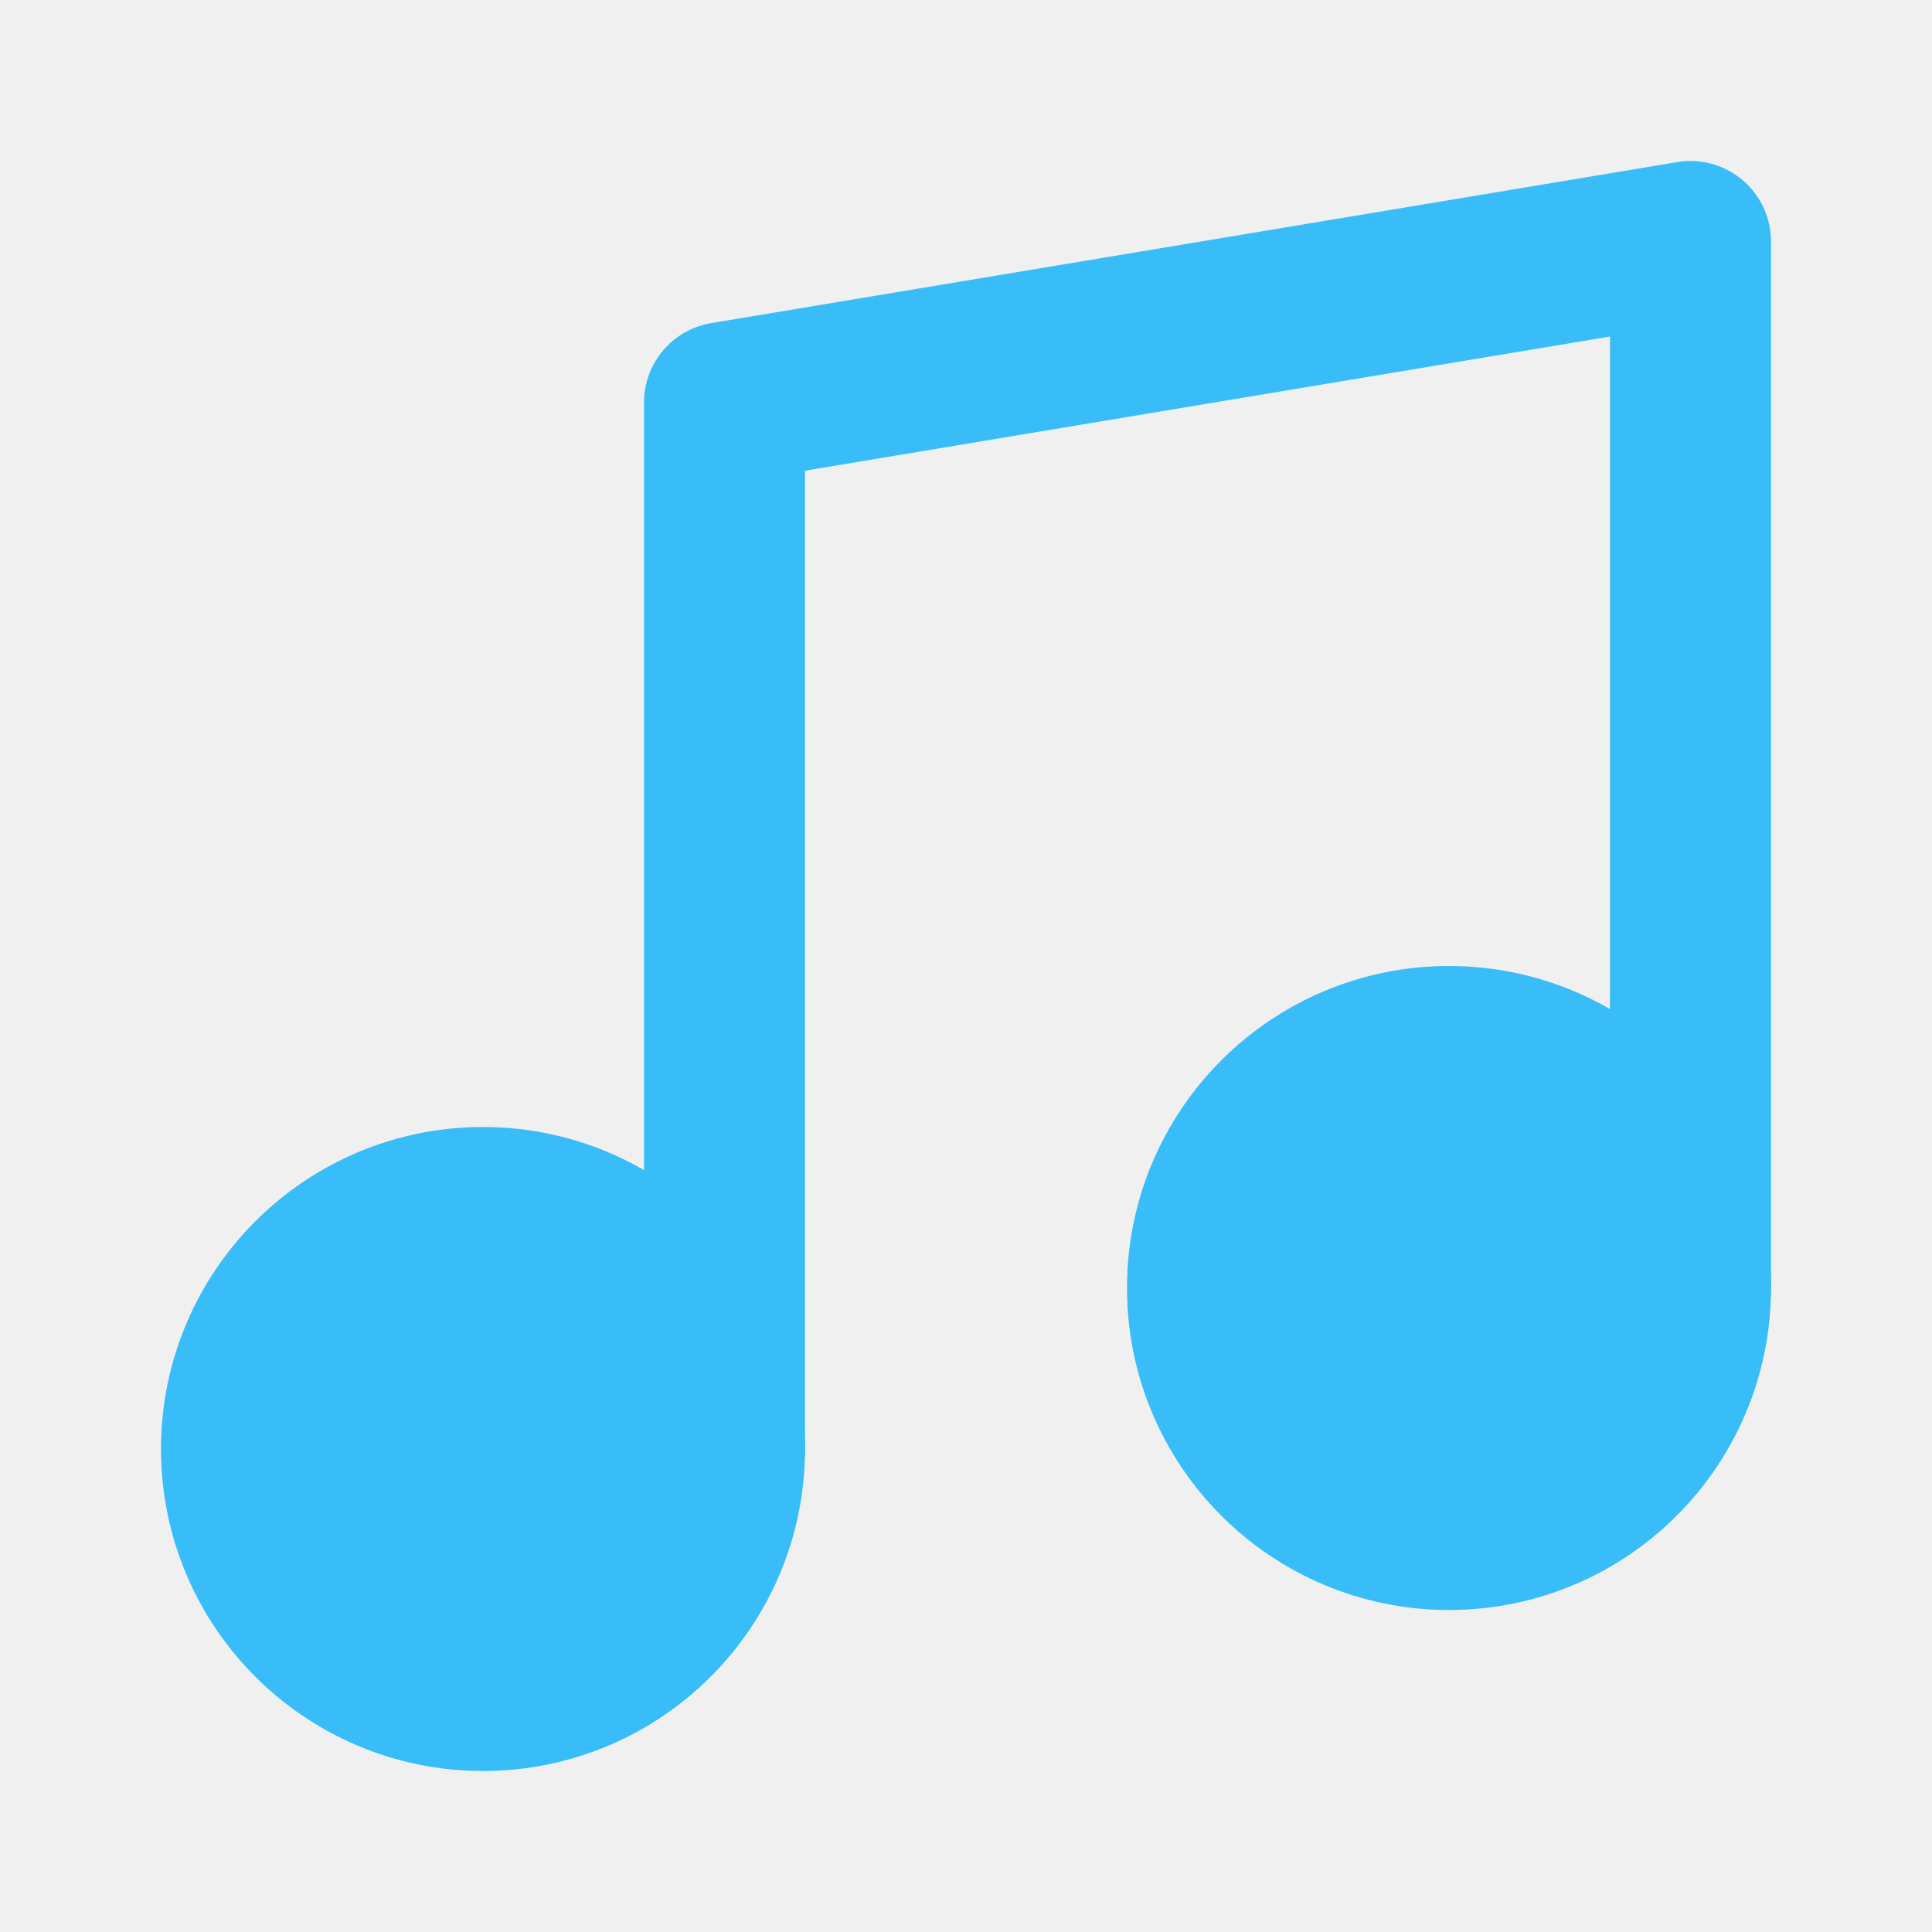
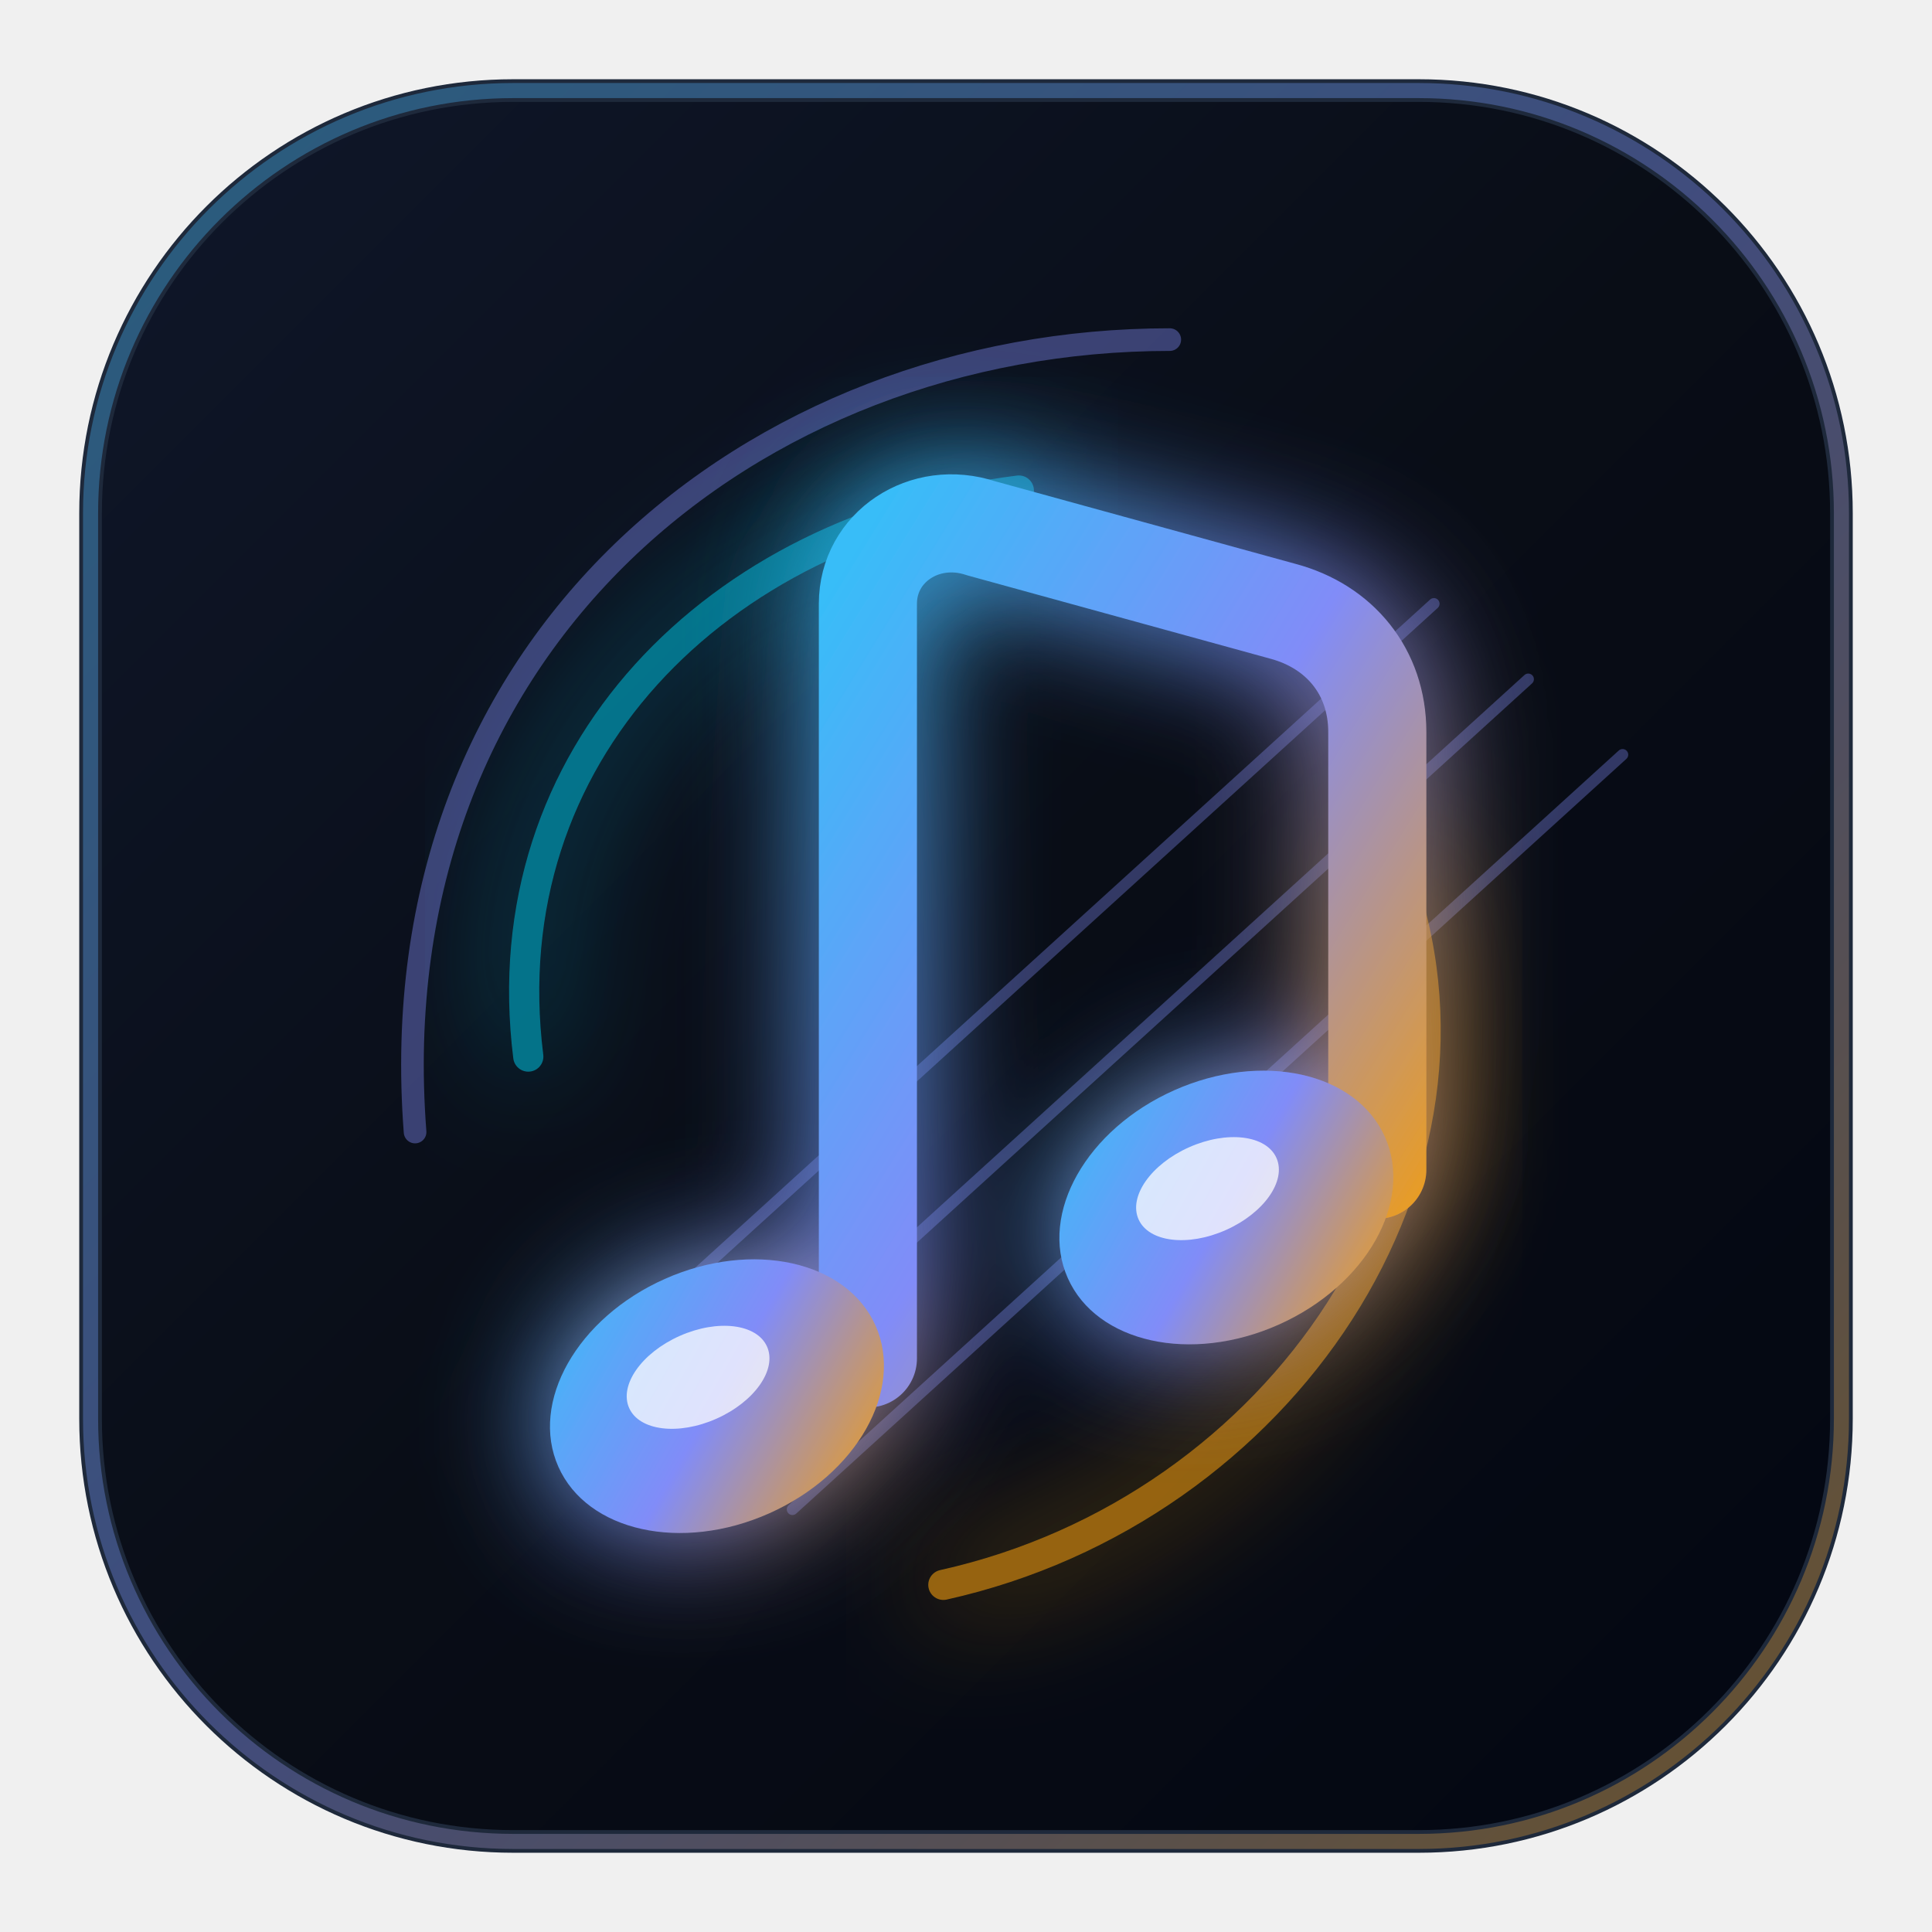
- <svg xmlns="http://www.w3.org/2000/svg" viewBox="0 0 24 24" fill="none" stroke="#38bdf8" stroke-width="2" stroke-linecap="round" stroke-linejoin="round">
-   <path d="M9 18V5l12-2v13" />
-   <circle cx="6" cy="18" r="3" fill="#38bdf8" />
-   <circle cx="18" cy="16" r="3" fill="#38bdf8" />
+ <svg xmlns="http://www.w3.org/2000/svg" viewBox="0 0 512 512" fill="none">
+   <defs>
+     <linearGradient id="bg-grad" x1="0%" y1="0%" x2="100%" y2="100%">
+       <stop offset="0%" stop-color="#0f172a" />
+       <stop offset="50%" stop-color="#090d16" />
+       <stop offset="100%" stop-color="#030712" />
+     </linearGradient>
+     <linearGradient id="note-grad" x1="0%" y1="0%" x2="100%" y2="100%">
+       <stop offset="0%" stop-color="#38bdf8" />
+       <stop offset="50%" stop-color="#818cf8" />
+       <stop offset="100%" stop-color="#f59e0b" />
+     </linearGradient>
+     <linearGradient id="accent-grad" x1="0%" y1="100%" x2="100%" y2="0%">
+       <stop offset="0%" stop-color="#06b6d4" />
+       <stop offset="100%" stop-color="#f43f5e" />
+     </linearGradient>
+     <filter id="glow" x="-20%" y="-20%" width="140%" height="140%">
+       <feGaussianBlur stdDeviation="16" result="blur" />
+       <feComposite in="SourceGraphic" in2="blur" operator="over" />
+     </filter>
+   </defs>
+   <rect x="24" y="24" width="464" height="464" rx="112" fill="url(#bg-grad)" stroke="#1e293b" stroke-width="6" />
+   <rect x="24" y="24" width="464" height="464" rx="112" fill="none" stroke="url(#note-grad)" stroke-width="4" stroke-opacity="0.35" />
+   <g opacity="0.35" stroke="url(#note-grad)" stroke-width="3" stroke-linecap="round">
+     <line x1="160" y1="360" x2="380" y2="160" />
+     <line x1="185" y1="380" x2="405" y2="180" />
+     <line x1="210" y1="400" x2="430" y2="200" />
+   </g>
+   <path d="M140 280 C130 200, 190 140, 270 130" stroke="#06b6d4" stroke-width="8" stroke-linecap="round" opacity="0.6" filter="url(#glow)" />
+   <path d="M110 300 C100 170, 200 90, 310 90" stroke="#818cf8" stroke-width="6" stroke-linecap="round" opacity="0.4" />
+   <path d="M370 230 C400 310, 340 400, 250 420" stroke="#f59e0b" stroke-width="8" stroke-linecap="round" opacity="0.6" filter="url(#glow)" />
+   <g filter="url(#glow)">
+     <path d="M230 360 V160 C230 145, 245 135, 260 140 L340 162 C355 166, 365 178, 365 194 V310" stroke="url(#note-grad)" stroke-width="26" stroke-linecap="round" stroke-linejoin="round" />
+     <ellipse cx="190" cy="370" rx="46" ry="34" transform="rotate(-24 190 370)" fill="url(#note-grad)" />
+     <ellipse cx="325" cy="320" rx="46" ry="34" transform="rotate(-24 325 320)" fill="url(#note-grad)" />
+     <ellipse cx="185" cy="365" rx="20" ry="12" transform="rotate(-24 185 365)" fill="#ffffff" opacity="0.75" />
+     <ellipse cx="320" cy="315" rx="20" ry="12" transform="rotate(-24 320 315)" fill="#ffffff" opacity="0.75" />
+   </g>
</svg>
